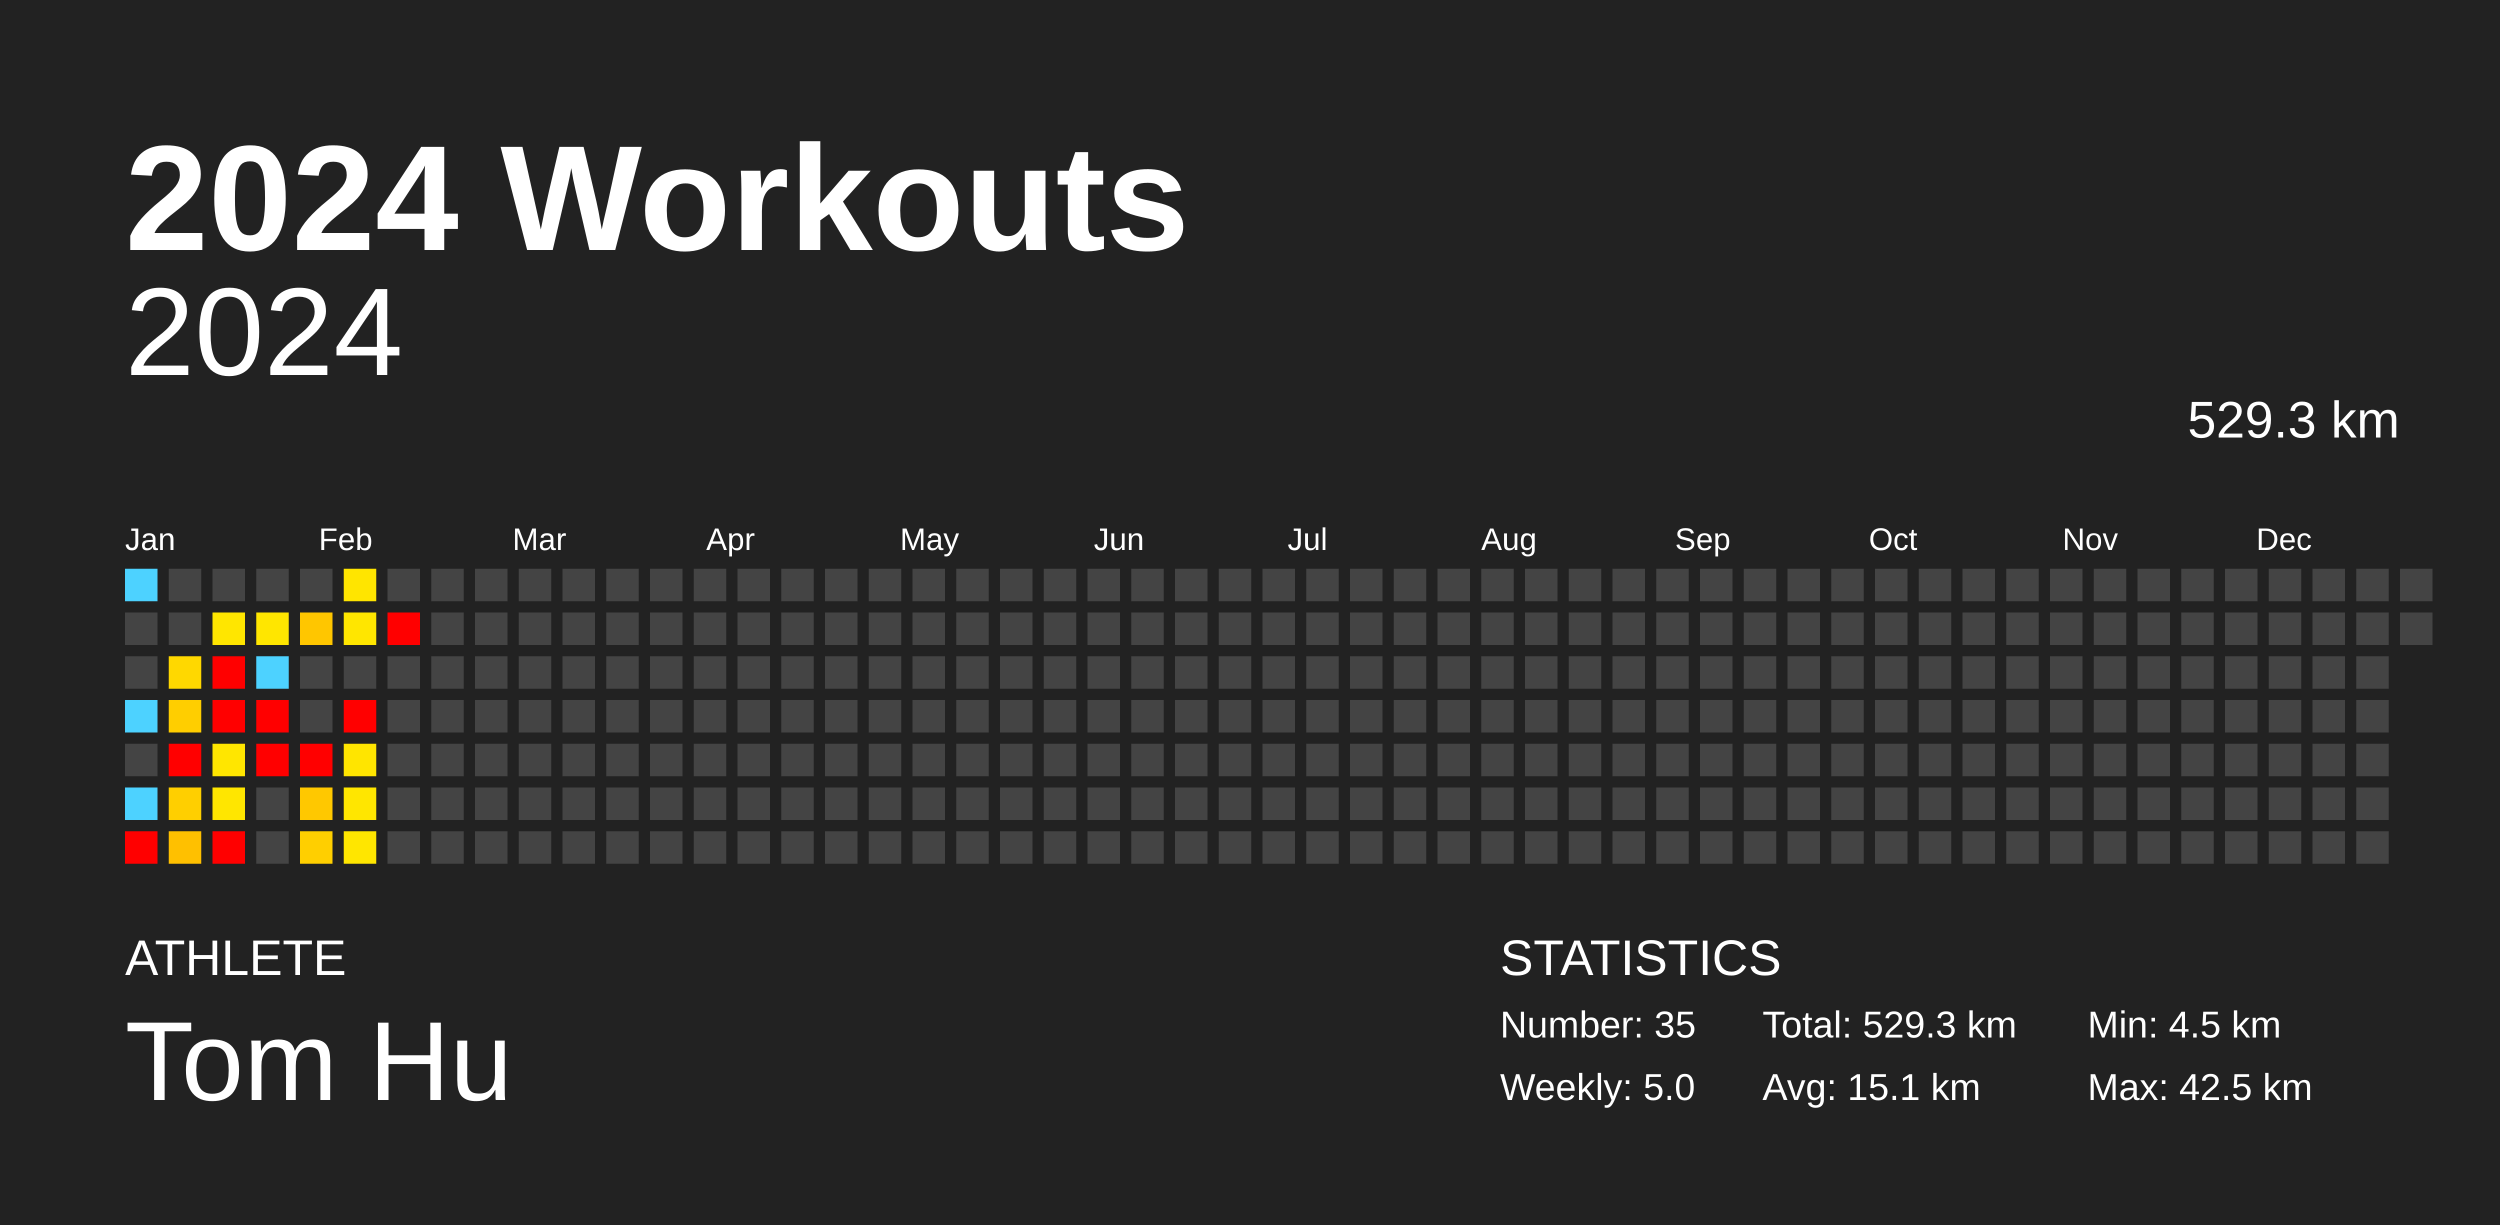
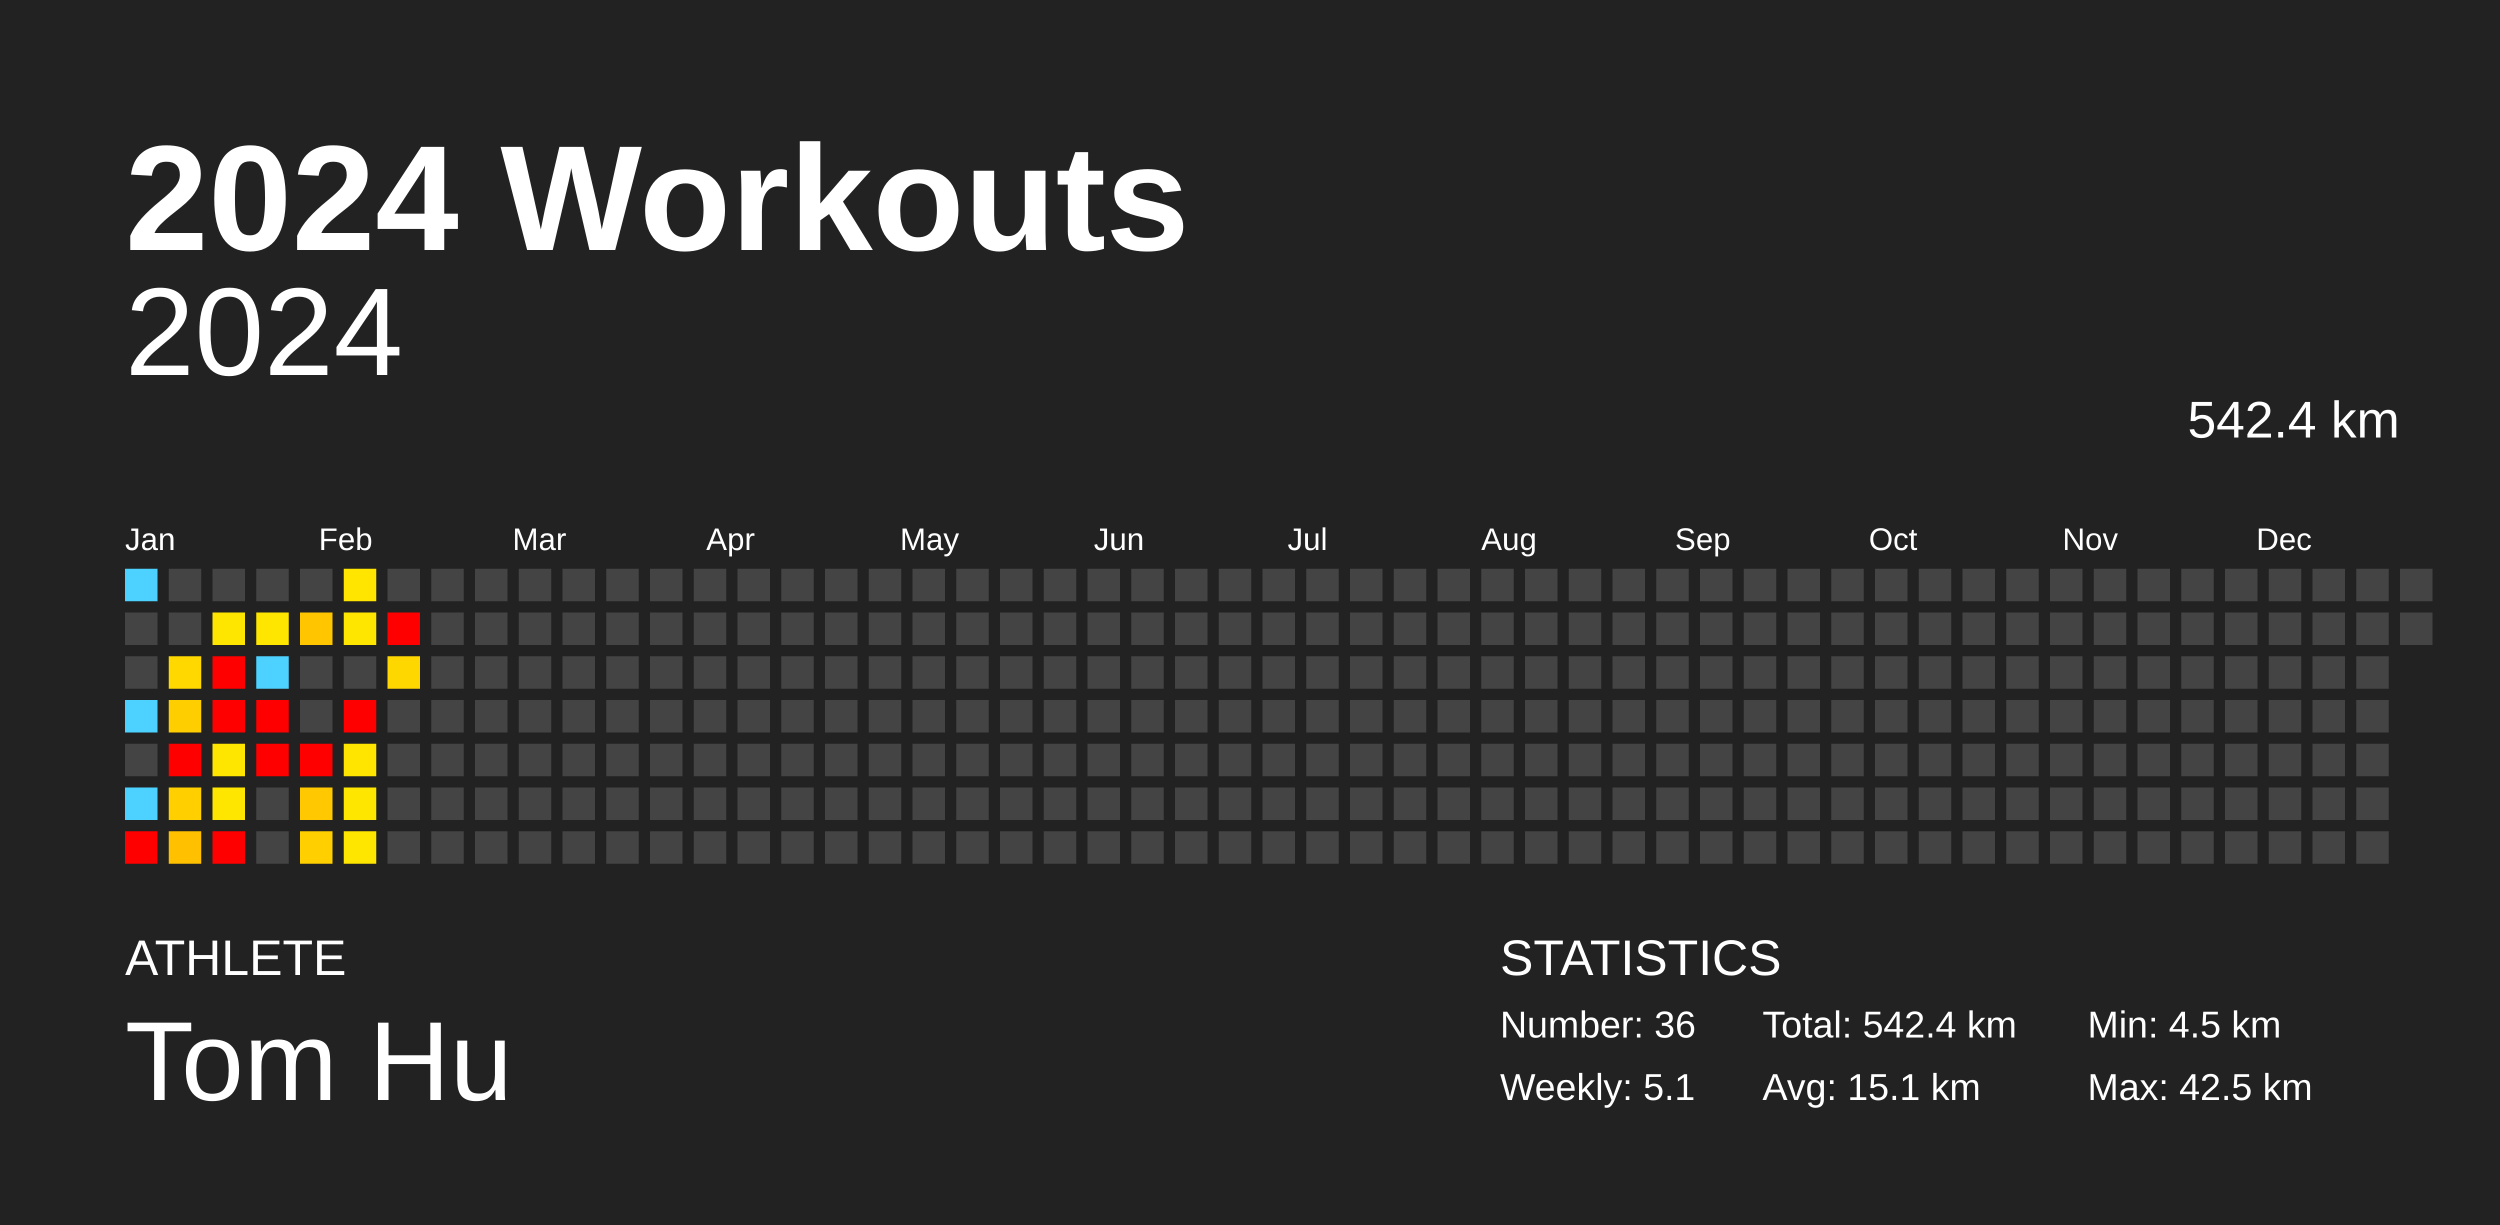
<svg xmlns="http://www.w3.org/2000/svg" baseProfile="full" height="98mm" version="1.1" viewBox="0,0,200,98" width="200mm">
  <defs />
  <rect fill="#222222" height="98" width="200" x="0" y="0" />
  <text fill="#FFFFFF" style="font-size:12px; font-family:Arial; font-weight:bold;" x="10" y="20">2024 Workouts</text>
  <text fill="#FFFFFF" style="font-size:4px; font-family:Arial" x="10" y="78">ATHLETE</text>
  <text fill="#FFFFFF" style="font-size:9px; font-family:Arial" x="10" y="88">Tom Hu</text>
  <text fill="#FFFFFF" style="font-size:4px; font-family:Arial" x="120" y="78">STATISTICS</text>
-   <text fill="#FFFFFF" style="font-size:3px; font-family:Arial" x="120" y="83">Number: 35</text>
-   <text fill="#FFFFFF" style="font-size:3px; font-family:Arial" x="120" y="88">Weekly: 5.0</text>
-   <text fill="#FFFFFF" style="font-size:3px; font-family:Arial" x="141" y="83">Total: 529.3 km</text>
+   <text fill="#FFFFFF" style="font-size:3px; font-family:Arial" x="120" y="83">Number: 36</text>
+   <text fill="#FFFFFF" style="font-size:3px; font-family:Arial" x="120" y="88">Weekly: 5.1</text>
+   <text fill="#FFFFFF" style="font-size:3px; font-family:Arial" x="141" y="83">Total: 542.4 km</text>
  <text fill="#FFFFFF" style="font-size:3px; font-family:Arial" x="141" y="88">Avg: 15.1 km</text>
  <text fill="#FFFFFF" style="font-size:3px; font-family:Arial" x="167" y="83">Min: 4.5 km</text>
  <text fill="#FFFFFF" style="font-size:3px; font-family:Arial" x="167" y="88">Max: 42.5 km</text>
  <text alignment-baseline="hanging" fill="#FFFFFF" style="font-size:10.0px; font-family:Arial;" x="10" y="30">2024</text>
-   <text alignment-baseline="hanging" fill="#FFFFFF" style="font-size:4.125px; font-family:Arial;" x="175" y="35">529.3 km</text>
+   <text alignment-baseline="hanging" fill="#FFFFFF" style="font-size:4.125px; font-family:Arial;" x="175" y="35">542.4 km</text>
  <text fill="#FFFFFF" style="font-size:2.5px; font-family:Arial" x="10.0" y="44">Jan</text>
  <text fill="#FFFFFF" style="font-size:2.5px; font-family:Arial" x="25.5" y="44">Feb</text>
  <text fill="#FFFFFF" style="font-size:2.5px; font-family:Arial" x="41.0" y="44">Mar</text>
  <text fill="#FFFFFF" style="font-size:2.5px; font-family:Arial" x="56.5" y="44">Apr</text>
  <text fill="#FFFFFF" style="font-size:2.5px; font-family:Arial" x="72.0" y="44">May</text>
  <text fill="#FFFFFF" style="font-size:2.5px; font-family:Arial" x="87.5" y="44">Jun</text>
  <text fill="#FFFFFF" style="font-size:2.5px; font-family:Arial" x="103.0" y="44">Jul</text>
  <text fill="#FFFFFF" style="font-size:2.5px; font-family:Arial" x="118.5" y="44">Aug</text>
  <text fill="#FFFFFF" style="font-size:2.5px; font-family:Arial" x="134.0" y="44">Sep</text>
  <text fill="#FFFFFF" style="font-size:2.5px; font-family:Arial" x="149.5" y="44">Oct</text>
  <text fill="#FFFFFF" style="font-size:2.5px; font-family:Arial" x="165.0" y="44">Nov</text>
  <text fill="#FFFFFF" style="font-size:2.5px; font-family:Arial" x="180.5" y="44">Dec</text>
  <rect fill="#4dd2ff" height="2.6" width="2.6" x="10.0" y="45.5" />
  <rect fill="#444444" height="2.6" width="2.6" x="10.0" y="49.0" />
  <rect fill="#444444" height="2.6" width="2.6" x="10.0" y="52.5" />
  <rect fill="#4dd2ff" height="2.6" width="2.6" x="10.0" y="56.0" />
  <rect fill="#444444" height="2.6" width="2.6" x="10.0" y="59.5" />
  <rect fill="#4dd2ff" height="2.6" width="2.6" x="10.0" y="63.0" />
  <rect fill="red" height="2.6" width="2.6" x="10.0" y="66.5" />
  <rect fill="#444444" height="2.6" width="2.6" x="13.5" y="45.5" />
  <rect fill="#444444" height="2.6" width="2.6" x="13.5" y="49.0" />
  <rect fill="#ffd800" height="2.6" width="2.6" x="13.5" y="52.5" />
  <rect fill="#ffce00" height="2.6" width="2.6" x="13.5" y="56.0" />
  <rect fill="red" height="2.6" width="2.6" x="13.5" y="59.5" />
  <rect fill="#ffcf00" height="2.6" width="2.6" x="13.5" y="63.0" />
  <rect fill="#ffc000" height="2.6" width="2.6" x="13.5" y="66.5" />
  <rect fill="#444444" height="2.6" width="2.6" x="17.0" y="45.5" />
  <rect fill="#ffe600" height="2.6" width="2.6" x="17.0" y="49.0" />
  <rect fill="red" height="2.6" width="2.6" x="17.0" y="52.5" />
  <rect fill="red" height="2.6" width="2.6" x="17.0" y="56.0" />
  <rect fill="#ffe600" height="2.6" width="2.6" x="17.0" y="59.5" />
  <rect fill="#ffe600" height="2.6" width="2.6" x="17.0" y="63.0" />
  <rect fill="red" height="2.6" width="2.6" x="17.0" y="66.5" />
  <rect fill="#444444" height="2.6" width="2.6" x="20.5" y="45.5" />
  <rect fill="#ffe600" height="2.6" width="2.6" x="20.5" y="49.0" />
  <rect fill="#4dd2ff" height="2.6" width="2.6" x="20.5" y="52.5" />
  <rect fill="red" height="2.6" width="2.6" x="20.5" y="56.0" />
  <rect fill="red" height="2.6" width="2.6" x="20.5" y="59.5" />
  <rect fill="#444444" height="2.6" width="2.6" x="20.5" y="63.0" />
  <rect fill="#444444" height="2.6" width="2.6" x="20.5" y="66.5" />
  <rect fill="#444444" height="2.6" width="2.6" x="24.0" y="45.5" />
  <rect fill="#ffc600" height="2.6" width="2.6" x="24.0" y="49.0" />
  <rect fill="#444444" height="2.6" width="2.6" x="24.0" y="52.5" />
  <rect fill="#444444" height="2.6" width="2.6" x="24.0" y="56.0" />
  <rect fill="red" height="2.6" width="2.6" x="24.0" y="59.5" />
  <rect fill="#ffc800" height="2.6" width="2.6" x="24.0" y="63.0" />
  <rect fill="#ffcf00" height="2.6" width="2.6" x="24.0" y="66.5" />
  <rect fill="#ffe500" height="2.6" width="2.6" x="27.5" y="45.5" />
  <rect fill="#ffe600" height="2.6" width="2.6" x="27.5" y="49.0" />
  <rect fill="#444444" height="2.6" width="2.6" x="27.5" y="52.5" />
  <rect fill="red" height="2.6" width="2.6" x="27.5" y="56.0" />
  <rect fill="#ffe500" height="2.6" width="2.6" x="27.5" y="59.5" />
  <rect fill="#ffe600" height="2.6" width="2.6" x="27.5" y="63.0" />
  <rect fill="#ffe600" height="2.6" width="2.6" x="27.5" y="66.5" />
  <rect fill="#444444" height="2.6" width="2.6" x="31.0" y="45.5" />
  <rect fill="red" height="2.6" width="2.6" x="31.0" y="49.0" />
-   <rect fill="#444444" height="2.6" width="2.6" x="31.0" y="52.5" />
+   <rect fill="#ffd700" height="2.6" width="2.6" x="31.0" y="52.5" />
  <rect fill="#444444" height="2.6" width="2.6" x="31.0" y="56.0" />
  <rect fill="#444444" height="2.6" width="2.6" x="31.0" y="59.5" />
  <rect fill="#444444" height="2.6" width="2.6" x="31.0" y="63.0" />
  <rect fill="#444444" height="2.6" width="2.6" x="31.0" y="66.5" />
  <rect fill="#444444" height="2.6" width="2.6" x="34.5" y="45.5" />
  <rect fill="#444444" height="2.6" width="2.6" x="34.5" y="49.0" />
  <rect fill="#444444" height="2.6" width="2.6" x="34.5" y="52.5" />
  <rect fill="#444444" height="2.6" width="2.6" x="34.5" y="56.0" />
  <rect fill="#444444" height="2.6" width="2.6" x="34.5" y="59.5" />
  <rect fill="#444444" height="2.6" width="2.6" x="34.5" y="63.0" />
  <rect fill="#444444" height="2.6" width="2.6" x="34.5" y="66.5" />
  <rect fill="#444444" height="2.6" width="2.6" x="38.0" y="45.5" />
  <rect fill="#444444" height="2.6" width="2.6" x="38.0" y="49.0" />
  <rect fill="#444444" height="2.6" width="2.6" x="38.0" y="52.5" />
  <rect fill="#444444" height="2.6" width="2.6" x="38.0" y="56.0" />
  <rect fill="#444444" height="2.6" width="2.6" x="38.0" y="59.5" />
  <rect fill="#444444" height="2.6" width="2.6" x="38.0" y="63.0" />
  <rect fill="#444444" height="2.6" width="2.6" x="38.0" y="66.5" />
  <rect fill="#444444" height="2.6" width="2.6" x="41.5" y="45.5" />
  <rect fill="#444444" height="2.6" width="2.6" x="41.5" y="49.0" />
  <rect fill="#444444" height="2.6" width="2.6" x="41.5" y="52.5" />
  <rect fill="#444444" height="2.6" width="2.6" x="41.5" y="56.0" />
  <rect fill="#444444" height="2.6" width="2.6" x="41.5" y="59.5" />
  <rect fill="#444444" height="2.6" width="2.6" x="41.5" y="63.0" />
  <rect fill="#444444" height="2.6" width="2.6" x="41.5" y="66.5" />
  <rect fill="#444444" height="2.6" width="2.6" x="45.0" y="45.5" />
  <rect fill="#444444" height="2.6" width="2.6" x="45.0" y="49.0" />
  <rect fill="#444444" height="2.6" width="2.6" x="45.0" y="52.5" />
  <rect fill="#444444" height="2.6" width="2.6" x="45.0" y="56.0" />
  <rect fill="#444444" height="2.6" width="2.6" x="45.0" y="59.5" />
  <rect fill="#444444" height="2.6" width="2.6" x="45.0" y="63.0" />
  <rect fill="#444444" height="2.6" width="2.6" x="45.0" y="66.5" />
  <rect fill="#444444" height="2.6" width="2.6" x="48.5" y="45.5" />
  <rect fill="#444444" height="2.6" width="2.6" x="48.5" y="49.0" />
  <rect fill="#444444" height="2.6" width="2.6" x="48.5" y="52.5" />
  <rect fill="#444444" height="2.6" width="2.6" x="48.5" y="56.0" />
  <rect fill="#444444" height="2.6" width="2.6" x="48.5" y="59.5" />
  <rect fill="#444444" height="2.6" width="2.6" x="48.5" y="63.0" />
  <rect fill="#444444" height="2.6" width="2.6" x="48.5" y="66.5" />
  <rect fill="#444444" height="2.6" width="2.6" x="52.0" y="45.5" />
  <rect fill="#444444" height="2.6" width="2.6" x="52.0" y="49.0" />
  <rect fill="#444444" height="2.6" width="2.6" x="52.0" y="52.5" />
  <rect fill="#444444" height="2.6" width="2.6" x="52.0" y="56.0" />
  <rect fill="#444444" height="2.6" width="2.6" x="52.0" y="59.5" />
  <rect fill="#444444" height="2.6" width="2.6" x="52.0" y="63.0" />
  <rect fill="#444444" height="2.6" width="2.6" x="52.0" y="66.5" />
  <rect fill="#444444" height="2.6" width="2.6" x="55.5" y="45.5" />
  <rect fill="#444444" height="2.6" width="2.6" x="55.5" y="49.0" />
  <rect fill="#444444" height="2.6" width="2.6" x="55.5" y="52.5" />
  <rect fill="#444444" height="2.6" width="2.6" x="55.5" y="56.0" />
  <rect fill="#444444" height="2.6" width="2.6" x="55.5" y="59.5" />
  <rect fill="#444444" height="2.6" width="2.6" x="55.5" y="63.0" />
  <rect fill="#444444" height="2.6" width="2.6" x="55.5" y="66.5" />
  <rect fill="#444444" height="2.6" width="2.6" x="59.0" y="45.5" />
  <rect fill="#444444" height="2.6" width="2.6" x="59.0" y="49.0" />
  <rect fill="#444444" height="2.6" width="2.6" x="59.0" y="52.5" />
  <rect fill="#444444" height="2.6" width="2.6" x="59.0" y="56.0" />
  <rect fill="#444444" height="2.6" width="2.6" x="59.0" y="59.5" />
  <rect fill="#444444" height="2.6" width="2.6" x="59.0" y="63.0" />
  <rect fill="#444444" height="2.6" width="2.6" x="59.0" y="66.5" />
  <rect fill="#444444" height="2.6" width="2.6" x="62.5" y="45.5" />
  <rect fill="#444444" height="2.6" width="2.6" x="62.5" y="49.0" />
  <rect fill="#444444" height="2.6" width="2.6" x="62.5" y="52.5" />
  <rect fill="#444444" height="2.6" width="2.6" x="62.5" y="56.0" />
  <rect fill="#444444" height="2.6" width="2.6" x="62.5" y="59.5" />
  <rect fill="#444444" height="2.6" width="2.6" x="62.5" y="63.0" />
  <rect fill="#444444" height="2.6" width="2.6" x="62.5" y="66.5" />
  <rect fill="#444444" height="2.6" width="2.6" x="66.0" y="45.5" />
  <rect fill="#444444" height="2.6" width="2.6" x="66.0" y="49.0" />
  <rect fill="#444444" height="2.6" width="2.6" x="66.0" y="52.5" />
  <rect fill="#444444" height="2.6" width="2.6" x="66.0" y="56.0" />
  <rect fill="#444444" height="2.6" width="2.6" x="66.0" y="59.5" />
  <rect fill="#444444" height="2.6" width="2.6" x="66.0" y="63.0" />
  <rect fill="#444444" height="2.6" width="2.6" x="66.0" y="66.5" />
  <rect fill="#444444" height="2.6" width="2.6" x="69.5" y="45.5" />
  <rect fill="#444444" height="2.6" width="2.6" x="69.5" y="49.0" />
  <rect fill="#444444" height="2.6" width="2.6" x="69.5" y="52.5" />
  <rect fill="#444444" height="2.6" width="2.6" x="69.5" y="56.0" />
  <rect fill="#444444" height="2.6" width="2.6" x="69.5" y="59.5" />
  <rect fill="#444444" height="2.6" width="2.6" x="69.5" y="63.0" />
  <rect fill="#444444" height="2.6" width="2.6" x="69.5" y="66.5" />
  <rect fill="#444444" height="2.6" width="2.6" x="73.0" y="45.5" />
  <rect fill="#444444" height="2.6" width="2.6" x="73.0" y="49.0" />
  <rect fill="#444444" height="2.6" width="2.6" x="73.0" y="52.5" />
  <rect fill="#444444" height="2.6" width="2.6" x="73.0" y="56.0" />
  <rect fill="#444444" height="2.6" width="2.6" x="73.0" y="59.5" />
  <rect fill="#444444" height="2.6" width="2.6" x="73.0" y="63.0" />
  <rect fill="#444444" height="2.6" width="2.6" x="73.0" y="66.5" />
  <rect fill="#444444" height="2.6" width="2.6" x="76.5" y="45.5" />
  <rect fill="#444444" height="2.6" width="2.6" x="76.5" y="49.0" />
  <rect fill="#444444" height="2.6" width="2.6" x="76.5" y="52.5" />
  <rect fill="#444444" height="2.6" width="2.6" x="76.5" y="56.0" />
  <rect fill="#444444" height="2.6" width="2.6" x="76.5" y="59.5" />
  <rect fill="#444444" height="2.6" width="2.6" x="76.5" y="63.0" />
  <rect fill="#444444" height="2.6" width="2.6" x="76.5" y="66.5" />
  <rect fill="#444444" height="2.6" width="2.6" x="80.0" y="45.5" />
  <rect fill="#444444" height="2.6" width="2.6" x="80.0" y="49.0" />
  <rect fill="#444444" height="2.6" width="2.6" x="80.0" y="52.5" />
  <rect fill="#444444" height="2.6" width="2.6" x="80.0" y="56.0" />
  <rect fill="#444444" height="2.6" width="2.6" x="80.0" y="59.5" />
  <rect fill="#444444" height="2.6" width="2.6" x="80.0" y="63.0" />
  <rect fill="#444444" height="2.6" width="2.6" x="80.0" y="66.5" />
  <rect fill="#444444" height="2.6" width="2.6" x="83.5" y="45.5" />
  <rect fill="#444444" height="2.6" width="2.6" x="83.5" y="49.0" />
  <rect fill="#444444" height="2.6" width="2.6" x="83.5" y="52.5" />
  <rect fill="#444444" height="2.6" width="2.6" x="83.5" y="56.0" />
  <rect fill="#444444" height="2.6" width="2.6" x="83.5" y="59.5" />
  <rect fill="#444444" height="2.6" width="2.6" x="83.5" y="63.0" />
  <rect fill="#444444" height="2.6" width="2.6" x="83.5" y="66.5" />
  <rect fill="#444444" height="2.6" width="2.6" x="87.0" y="45.5" />
  <rect fill="#444444" height="2.6" width="2.6" x="87.0" y="49.0" />
  <rect fill="#444444" height="2.6" width="2.6" x="87.0" y="52.5" />
  <rect fill="#444444" height="2.6" width="2.6" x="87.0" y="56.0" />
  <rect fill="#444444" height="2.6" width="2.6" x="87.0" y="59.5" />
  <rect fill="#444444" height="2.6" width="2.6" x="87.0" y="63.0" />
  <rect fill="#444444" height="2.6" width="2.6" x="87.0" y="66.5" />
  <rect fill="#444444" height="2.6" width="2.6" x="90.5" y="45.5" />
  <rect fill="#444444" height="2.6" width="2.6" x="90.5" y="49.0" />
  <rect fill="#444444" height="2.6" width="2.6" x="90.5" y="52.5" />
  <rect fill="#444444" height="2.6" width="2.6" x="90.5" y="56.0" />
  <rect fill="#444444" height="2.6" width="2.6" x="90.5" y="59.5" />
  <rect fill="#444444" height="2.6" width="2.6" x="90.5" y="63.0" />
  <rect fill="#444444" height="2.6" width="2.6" x="90.5" y="66.5" />
  <rect fill="#444444" height="2.6" width="2.6" x="94.0" y="45.5" />
  <rect fill="#444444" height="2.6" width="2.6" x="94.0" y="49.0" />
  <rect fill="#444444" height="2.6" width="2.6" x="94.0" y="52.5" />
  <rect fill="#444444" height="2.6" width="2.6" x="94.0" y="56.0" />
  <rect fill="#444444" height="2.6" width="2.6" x="94.0" y="59.5" />
  <rect fill="#444444" height="2.6" width="2.6" x="94.0" y="63.0" />
  <rect fill="#444444" height="2.6" width="2.6" x="94.0" y="66.5" />
  <rect fill="#444444" height="2.6" width="2.6" x="97.5" y="45.5" />
  <rect fill="#444444" height="2.6" width="2.6" x="97.5" y="49.0" />
  <rect fill="#444444" height="2.6" width="2.6" x="97.5" y="52.5" />
  <rect fill="#444444" height="2.6" width="2.6" x="97.5" y="56.0" />
  <rect fill="#444444" height="2.6" width="2.6" x="97.5" y="59.5" />
  <rect fill="#444444" height="2.6" width="2.6" x="97.5" y="63.0" />
  <rect fill="#444444" height="2.6" width="2.6" x="97.5" y="66.5" />
  <rect fill="#444444" height="2.6" width="2.6" x="101.0" y="45.5" />
  <rect fill="#444444" height="2.6" width="2.6" x="101.0" y="49.0" />
  <rect fill="#444444" height="2.6" width="2.6" x="101.0" y="52.5" />
  <rect fill="#444444" height="2.6" width="2.6" x="101.0" y="56.0" />
  <rect fill="#444444" height="2.6" width="2.6" x="101.0" y="59.5" />
  <rect fill="#444444" height="2.6" width="2.6" x="101.0" y="63.0" />
  <rect fill="#444444" height="2.6" width="2.6" x="101.0" y="66.5" />
  <rect fill="#444444" height="2.6" width="2.6" x="104.5" y="45.5" />
  <rect fill="#444444" height="2.6" width="2.6" x="104.5" y="49.0" />
  <rect fill="#444444" height="2.6" width="2.6" x="104.5" y="52.5" />
  <rect fill="#444444" height="2.6" width="2.6" x="104.5" y="56.0" />
  <rect fill="#444444" height="2.6" width="2.6" x="104.5" y="59.5" />
  <rect fill="#444444" height="2.6" width="2.6" x="104.5" y="63.0" />
  <rect fill="#444444" height="2.6" width="2.6" x="104.5" y="66.5" />
  <rect fill="#444444" height="2.6" width="2.6" x="108.0" y="45.5" />
  <rect fill="#444444" height="2.6" width="2.6" x="108.0" y="49.0" />
  <rect fill="#444444" height="2.6" width="2.6" x="108.0" y="52.5" />
  <rect fill="#444444" height="2.6" width="2.6" x="108.0" y="56.0" />
  <rect fill="#444444" height="2.6" width="2.6" x="108.0" y="59.5" />
  <rect fill="#444444" height="2.6" width="2.6" x="108.0" y="63.0" />
  <rect fill="#444444" height="2.6" width="2.6" x="108.0" y="66.5" />
  <rect fill="#444444" height="2.6" width="2.6" x="111.5" y="45.5" />
  <rect fill="#444444" height="2.6" width="2.6" x="111.5" y="49.0" />
  <rect fill="#444444" height="2.6" width="2.6" x="111.5" y="52.5" />
  <rect fill="#444444" height="2.6" width="2.6" x="111.5" y="56.0" />
  <rect fill="#444444" height="2.6" width="2.6" x="111.5" y="59.5" />
  <rect fill="#444444" height="2.6" width="2.6" x="111.5" y="63.0" />
  <rect fill="#444444" height="2.6" width="2.6" x="111.5" y="66.5" />
  <rect fill="#444444" height="2.6" width="2.6" x="115.0" y="45.5" />
  <rect fill="#444444" height="2.6" width="2.6" x="115.0" y="49.0" />
  <rect fill="#444444" height="2.6" width="2.6" x="115.0" y="52.5" />
  <rect fill="#444444" height="2.6" width="2.6" x="115.0" y="56.0" />
  <rect fill="#444444" height="2.6" width="2.6" x="115.0" y="59.5" />
  <rect fill="#444444" height="2.6" width="2.6" x="115.0" y="63.0" />
  <rect fill="#444444" height="2.6" width="2.6" x="115.0" y="66.5" />
  <rect fill="#444444" height="2.6" width="2.6" x="118.5" y="45.5" />
  <rect fill="#444444" height="2.6" width="2.6" x="118.5" y="49.0" />
  <rect fill="#444444" height="2.6" width="2.6" x="118.5" y="52.5" />
  <rect fill="#444444" height="2.6" width="2.6" x="118.5" y="56.0" />
  <rect fill="#444444" height="2.6" width="2.6" x="118.5" y="59.5" />
  <rect fill="#444444" height="2.6" width="2.6" x="118.5" y="63.0" />
  <rect fill="#444444" height="2.6" width="2.6" x="118.5" y="66.5" />
  <rect fill="#444444" height="2.6" width="2.6" x="122.0" y="45.5" />
  <rect fill="#444444" height="2.6" width="2.6" x="122.0" y="49.0" />
  <rect fill="#444444" height="2.6" width="2.6" x="122.0" y="52.5" />
  <rect fill="#444444" height="2.6" width="2.6" x="122.0" y="56.0" />
  <rect fill="#444444" height="2.6" width="2.6" x="122.0" y="59.5" />
  <rect fill="#444444" height="2.6" width="2.6" x="122.0" y="63.0" />
  <rect fill="#444444" height="2.6" width="2.6" x="122.0" y="66.5" />
  <rect fill="#444444" height="2.6" width="2.6" x="125.5" y="45.5" />
  <rect fill="#444444" height="2.6" width="2.6" x="125.5" y="49.0" />
  <rect fill="#444444" height="2.6" width="2.6" x="125.5" y="52.5" />
  <rect fill="#444444" height="2.6" width="2.6" x="125.5" y="56.0" />
  <rect fill="#444444" height="2.6" width="2.6" x="125.5" y="59.5" />
  <rect fill="#444444" height="2.6" width="2.6" x="125.5" y="63.0" />
  <rect fill="#444444" height="2.6" width="2.6" x="125.5" y="66.5" />
  <rect fill="#444444" height="2.6" width="2.6" x="129.0" y="45.5" />
  <rect fill="#444444" height="2.6" width="2.6" x="129.0" y="49.0" />
  <rect fill="#444444" height="2.6" width="2.6" x="129.0" y="52.5" />
  <rect fill="#444444" height="2.6" width="2.6" x="129.0" y="56.0" />
  <rect fill="#444444" height="2.6" width="2.6" x="129.0" y="59.5" />
  <rect fill="#444444" height="2.6" width="2.6" x="129.0" y="63.0" />
  <rect fill="#444444" height="2.6" width="2.6" x="129.0" y="66.5" />
  <rect fill="#444444" height="2.6" width="2.6" x="132.5" y="45.5" />
  <rect fill="#444444" height="2.6" width="2.6" x="132.5" y="49.0" />
  <rect fill="#444444" height="2.6" width="2.6" x="132.5" y="52.5" />
  <rect fill="#444444" height="2.6" width="2.6" x="132.5" y="56.0" />
  <rect fill="#444444" height="2.6" width="2.6" x="132.5" y="59.5" />
  <rect fill="#444444" height="2.6" width="2.6" x="132.5" y="63.0" />
  <rect fill="#444444" height="2.6" width="2.6" x="132.5" y="66.5" />
  <rect fill="#444444" height="2.6" width="2.6" x="136.0" y="45.5" />
  <rect fill="#444444" height="2.6" width="2.6" x="136.0" y="49.0" />
  <rect fill="#444444" height="2.6" width="2.6" x="136.0" y="52.5" />
  <rect fill="#444444" height="2.6" width="2.6" x="136.0" y="56.0" />
  <rect fill="#444444" height="2.6" width="2.6" x="136.0" y="59.5" />
  <rect fill="#444444" height="2.6" width="2.6" x="136.0" y="63.0" />
  <rect fill="#444444" height="2.6" width="2.6" x="136.0" y="66.5" />
  <rect fill="#444444" height="2.6" width="2.6" x="139.5" y="45.5" />
  <rect fill="#444444" height="2.6" width="2.6" x="139.5" y="49.0" />
  <rect fill="#444444" height="2.6" width="2.6" x="139.5" y="52.5" />
  <rect fill="#444444" height="2.6" width="2.6" x="139.5" y="56.0" />
  <rect fill="#444444" height="2.6" width="2.6" x="139.5" y="59.5" />
  <rect fill="#444444" height="2.6" width="2.6" x="139.5" y="63.0" />
  <rect fill="#444444" height="2.6" width="2.6" x="139.5" y="66.5" />
  <rect fill="#444444" height="2.6" width="2.6" x="143.0" y="45.5" />
  <rect fill="#444444" height="2.6" width="2.6" x="143.0" y="49.0" />
  <rect fill="#444444" height="2.6" width="2.6" x="143.0" y="52.5" />
  <rect fill="#444444" height="2.6" width="2.6" x="143.0" y="56.0" />
  <rect fill="#444444" height="2.6" width="2.6" x="143.0" y="59.5" />
  <rect fill="#444444" height="2.6" width="2.6" x="143.0" y="63.0" />
  <rect fill="#444444" height="2.6" width="2.6" x="143.0" y="66.5" />
  <rect fill="#444444" height="2.6" width="2.6" x="146.5" y="45.5" />
  <rect fill="#444444" height="2.6" width="2.6" x="146.5" y="49.0" />
  <rect fill="#444444" height="2.6" width="2.6" x="146.5" y="52.5" />
  <rect fill="#444444" height="2.6" width="2.6" x="146.5" y="56.0" />
  <rect fill="#444444" height="2.6" width="2.6" x="146.5" y="59.5" />
  <rect fill="#444444" height="2.6" width="2.6" x="146.5" y="63.0" />
  <rect fill="#444444" height="2.6" width="2.6" x="146.5" y="66.5" />
  <rect fill="#444444" height="2.6" width="2.6" x="150.0" y="45.5" />
  <rect fill="#444444" height="2.6" width="2.6" x="150.0" y="49.0" />
  <rect fill="#444444" height="2.6" width="2.6" x="150.0" y="52.5" />
  <rect fill="#444444" height="2.6" width="2.6" x="150.0" y="56.0" />
  <rect fill="#444444" height="2.6" width="2.6" x="150.0" y="59.5" />
  <rect fill="#444444" height="2.6" width="2.6" x="150.0" y="63.0" />
  <rect fill="#444444" height="2.6" width="2.6" x="150.0" y="66.5" />
  <rect fill="#444444" height="2.6" width="2.6" x="153.5" y="45.5" />
  <rect fill="#444444" height="2.6" width="2.6" x="153.5" y="49.0" />
  <rect fill="#444444" height="2.6" width="2.6" x="153.5" y="52.5" />
  <rect fill="#444444" height="2.6" width="2.6" x="153.5" y="56.0" />
  <rect fill="#444444" height="2.6" width="2.6" x="153.5" y="59.5" />
  <rect fill="#444444" height="2.6" width="2.6" x="153.5" y="63.0" />
  <rect fill="#444444" height="2.6" width="2.6" x="153.5" y="66.5" />
  <rect fill="#444444" height="2.6" width="2.6" x="157.0" y="45.5" />
  <rect fill="#444444" height="2.6" width="2.6" x="157.0" y="49.0" />
  <rect fill="#444444" height="2.6" width="2.6" x="157.0" y="52.5" />
  <rect fill="#444444" height="2.6" width="2.6" x="157.0" y="56.0" />
  <rect fill="#444444" height="2.6" width="2.6" x="157.0" y="59.5" />
  <rect fill="#444444" height="2.6" width="2.6" x="157.0" y="63.0" />
  <rect fill="#444444" height="2.6" width="2.6" x="157.0" y="66.5" />
  <rect fill="#444444" height="2.6" width="2.6" x="160.5" y="45.5" />
  <rect fill="#444444" height="2.6" width="2.6" x="160.5" y="49.0" />
  <rect fill="#444444" height="2.6" width="2.6" x="160.5" y="52.5" />
  <rect fill="#444444" height="2.6" width="2.6" x="160.5" y="56.0" />
  <rect fill="#444444" height="2.6" width="2.6" x="160.5" y="59.5" />
  <rect fill="#444444" height="2.6" width="2.6" x="160.5" y="63.0" />
  <rect fill="#444444" height="2.6" width="2.6" x="160.5" y="66.5" />
  <rect fill="#444444" height="2.6" width="2.6" x="164.0" y="45.5" />
  <rect fill="#444444" height="2.6" width="2.6" x="164.0" y="49.0" />
  <rect fill="#444444" height="2.6" width="2.6" x="164.0" y="52.5" />
  <rect fill="#444444" height="2.6" width="2.6" x="164.0" y="56.0" />
  <rect fill="#444444" height="2.6" width="2.6" x="164.0" y="59.5" />
  <rect fill="#444444" height="2.6" width="2.6" x="164.0" y="63.0" />
  <rect fill="#444444" height="2.6" width="2.6" x="164.0" y="66.5" />
  <rect fill="#444444" height="2.6" width="2.6" x="167.5" y="45.5" />
  <rect fill="#444444" height="2.6" width="2.6" x="167.5" y="49.0" />
  <rect fill="#444444" height="2.6" width="2.6" x="167.5" y="52.5" />
  <rect fill="#444444" height="2.6" width="2.6" x="167.5" y="56.0" />
  <rect fill="#444444" height="2.6" width="2.6" x="167.5" y="59.5" />
  <rect fill="#444444" height="2.6" width="2.6" x="167.5" y="63.0" />
  <rect fill="#444444" height="2.6" width="2.6" x="167.5" y="66.5" />
  <rect fill="#444444" height="2.6" width="2.6" x="171.0" y="45.5" />
  <rect fill="#444444" height="2.6" width="2.6" x="171.0" y="49.0" />
  <rect fill="#444444" height="2.6" width="2.6" x="171.0" y="52.5" />
  <rect fill="#444444" height="2.6" width="2.6" x="171.0" y="56.0" />
  <rect fill="#444444" height="2.6" width="2.6" x="171.0" y="59.5" />
  <rect fill="#444444" height="2.6" width="2.6" x="171.0" y="63.0" />
  <rect fill="#444444" height="2.6" width="2.6" x="171.0" y="66.5" />
  <rect fill="#444444" height="2.6" width="2.6" x="174.5" y="45.5" />
  <rect fill="#444444" height="2.6" width="2.6" x="174.5" y="49.0" />
  <rect fill="#444444" height="2.6" width="2.6" x="174.5" y="52.5" />
  <rect fill="#444444" height="2.6" width="2.6" x="174.5" y="56.0" />
  <rect fill="#444444" height="2.6" width="2.6" x="174.5" y="59.5" />
  <rect fill="#444444" height="2.6" width="2.6" x="174.5" y="63.0" />
  <rect fill="#444444" height="2.6" width="2.6" x="174.5" y="66.5" />
  <rect fill="#444444" height="2.6" width="2.6" x="178.0" y="45.5" />
  <rect fill="#444444" height="2.6" width="2.6" x="178.0" y="49.0" />
  <rect fill="#444444" height="2.6" width="2.6" x="178.0" y="52.5" />
  <rect fill="#444444" height="2.6" width="2.6" x="178.0" y="56.0" />
  <rect fill="#444444" height="2.6" width="2.6" x="178.0" y="59.5" />
  <rect fill="#444444" height="2.6" width="2.6" x="178.0" y="63.0" />
  <rect fill="#444444" height="2.6" width="2.6" x="178.0" y="66.5" />
  <rect fill="#444444" height="2.6" width="2.6" x="181.5" y="45.5" />
  <rect fill="#444444" height="2.6" width="2.6" x="181.5" y="49.0" />
  <rect fill="#444444" height="2.6" width="2.6" x="181.5" y="52.5" />
  <rect fill="#444444" height="2.6" width="2.6" x="181.5" y="56.0" />
  <rect fill="#444444" height="2.6" width="2.6" x="181.5" y="59.5" />
  <rect fill="#444444" height="2.6" width="2.6" x="181.5" y="63.0" />
  <rect fill="#444444" height="2.6" width="2.6" x="181.5" y="66.5" />
  <rect fill="#444444" height="2.6" width="2.6" x="185.0" y="45.5" />
  <rect fill="#444444" height="2.6" width="2.6" x="185.0" y="49.0" />
  <rect fill="#444444" height="2.6" width="2.6" x="185.0" y="52.5" />
  <rect fill="#444444" height="2.6" width="2.6" x="185.0" y="56.0" />
  <rect fill="#444444" height="2.6" width="2.6" x="185.0" y="59.5" />
  <rect fill="#444444" height="2.6" width="2.6" x="185.0" y="63.0" />
  <rect fill="#444444" height="2.6" width="2.6" x="185.0" y="66.5" />
  <rect fill="#444444" height="2.6" width="2.6" x="188.5" y="45.5" />
  <rect fill="#444444" height="2.6" width="2.6" x="188.5" y="49.0" />
  <rect fill="#444444" height="2.6" width="2.6" x="188.5" y="52.5" />
  <rect fill="#444444" height="2.6" width="2.6" x="188.5" y="56.0" />
  <rect fill="#444444" height="2.6" width="2.6" x="188.5" y="59.5" />
  <rect fill="#444444" height="2.6" width="2.6" x="188.5" y="63.0" />
  <rect fill="#444444" height="2.6" width="2.6" x="188.5" y="66.5" />
  <rect fill="#444444" height="2.6" width="2.6" x="192.0" y="45.5" />
  <rect fill="#444444" height="2.6" width="2.6" x="192.0" y="49.0" />
</svg>
